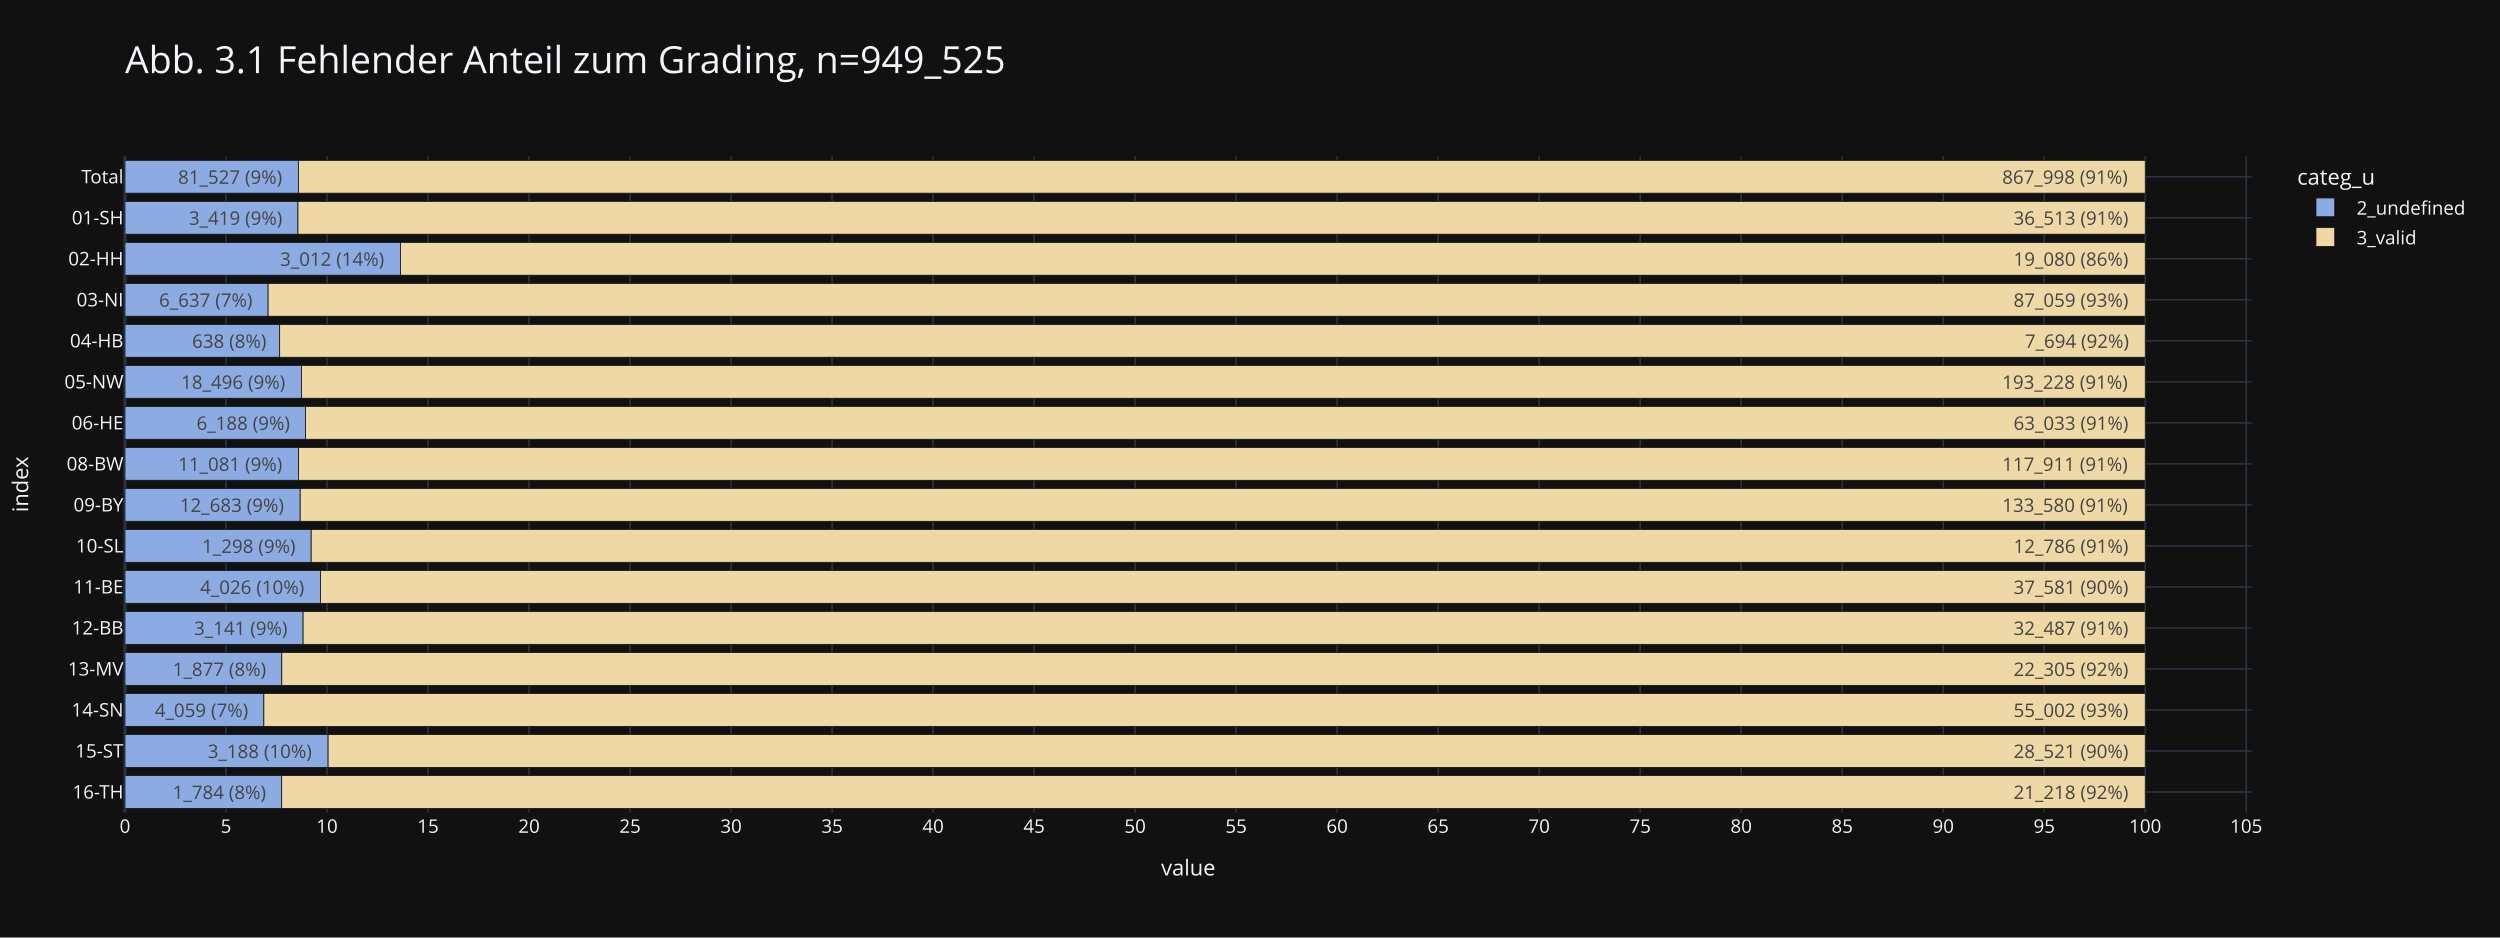
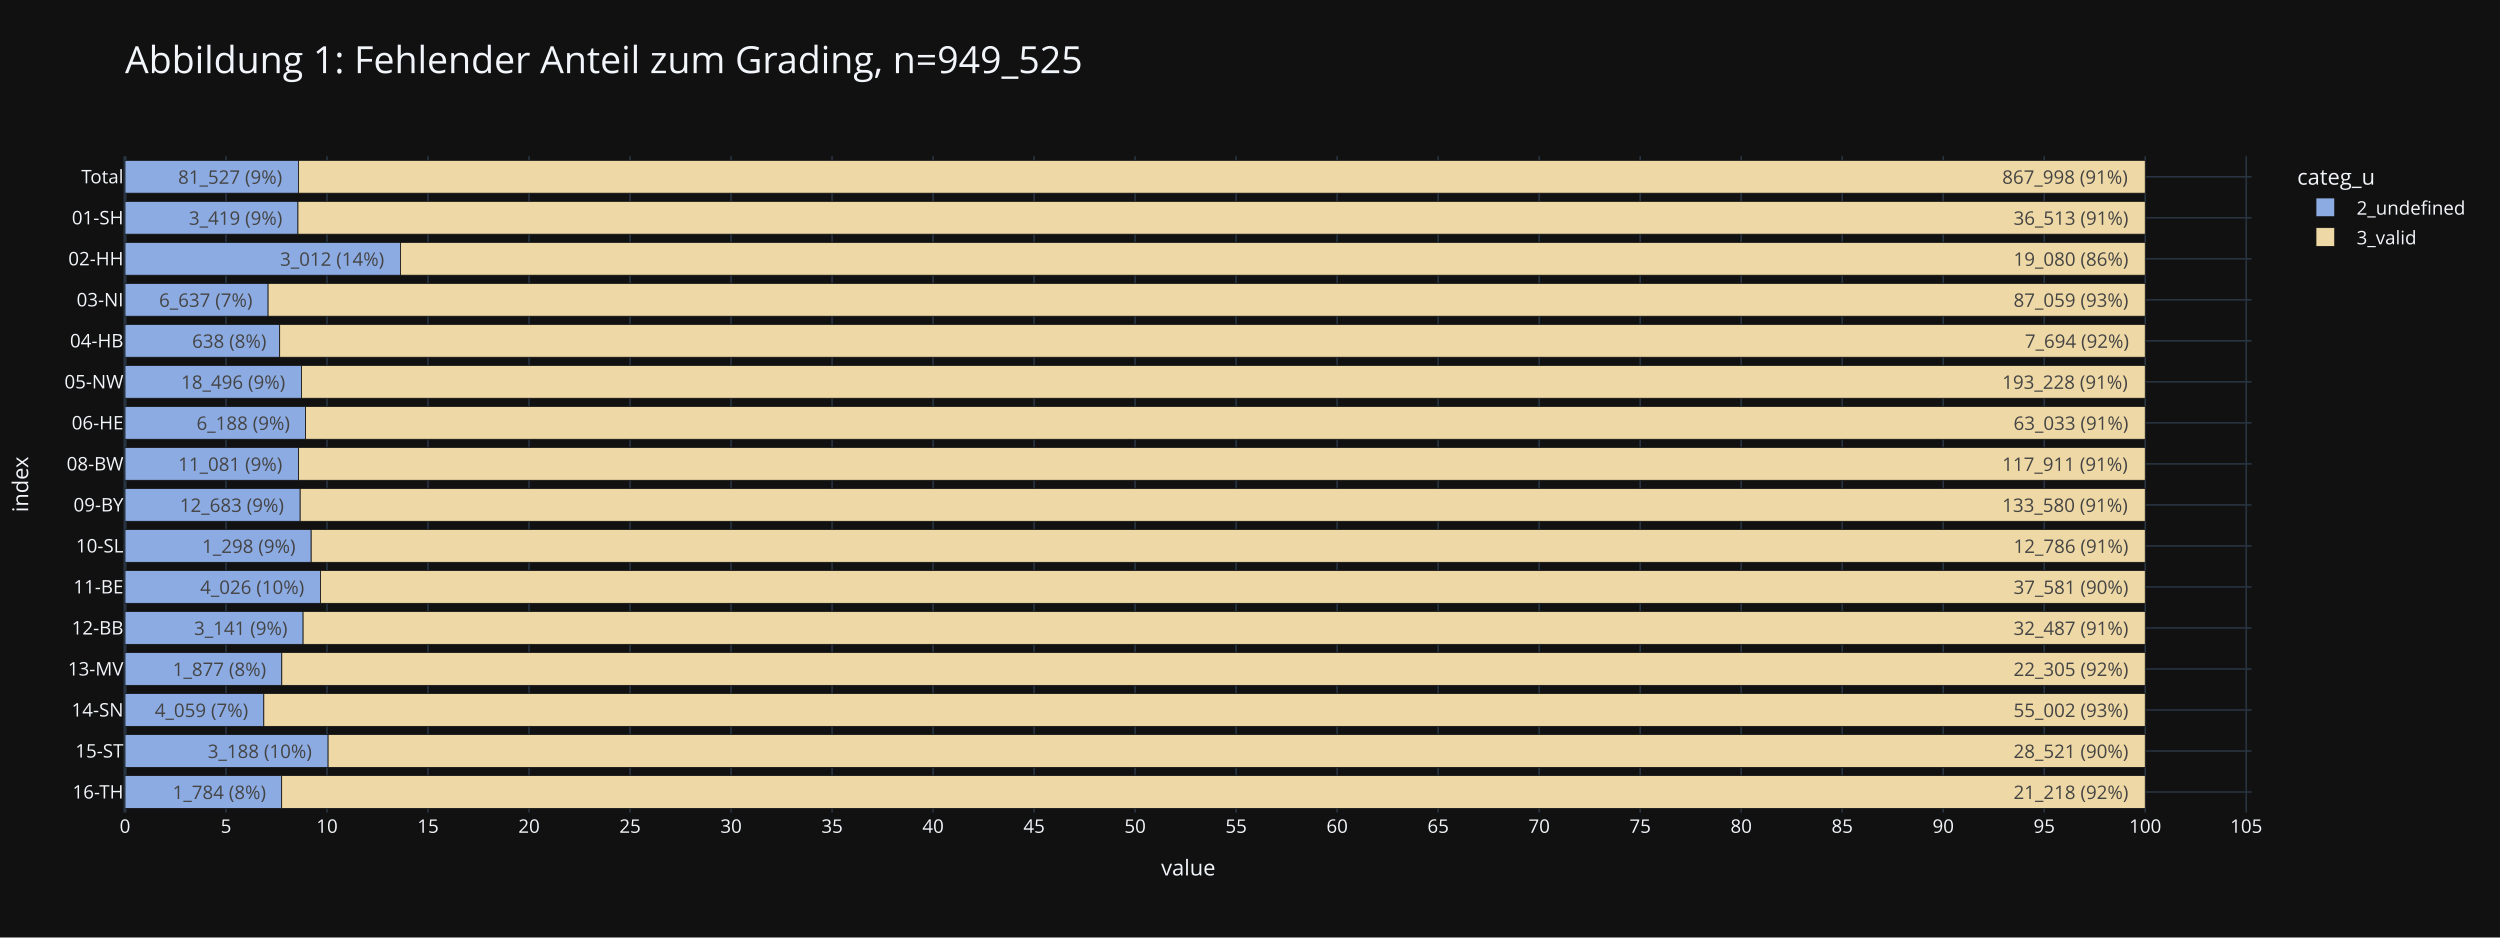
<svg xmlns="http://www.w3.org/2000/svg" class="main-svg" width="1600" height="600" style="" viewBox="0 0 1600 600">
  <rect x="0" y="0" width="1600" height="600" style="fill: rgb(17, 17, 17); fill-opacity: 1;" />
-   <defs id="defs-0a3f9a">
+   <defs id="defs-236861">
    <g class="clips">
-       <clipPath id="clip0a3f9axyplot" class="plotclip">
+       <clipPath id="clip236861xyplot" class="plotclip">
        <rect width="1361" height="420" />
      </clipPath>
-       <clipPath class="axesclip" id="clip0a3f9ax">
+       <clipPath class="axesclip" id="clip236861x">
        <rect x="80" y="0" width="1361" height="600" />
      </clipPath>
-       <clipPath class="axesclip" id="clip0a3f9ay">
+       <clipPath class="axesclip" id="clip236861y">
        <rect x="0" y="100" width="1600" height="420" />
      </clipPath>
-       <clipPath class="axesclip" id="clip0a3f9axy">
+       <clipPath class="axesclip" id="clip236861xy">
        <rect x="80" y="100" width="1361" height="420" />
      </clipPath>
    </g>
    <g class="gradients" />
    <g class="patterns" />
  </defs>
  <g class="bglayer" />
  <g class="layer-below">
    <g class="imagelayer" />
    <g class="shapelayer" />
  </g>
  <g class="cartesianlayer">
    <g class="subplot xy">
      <g class="layer-subplot">
        <g class="shapelayer" />
        <g class="imagelayer" />
      </g>
      <g class="minor-gridlayer">
        <g class="x" />
        <g class="y" />
      </g>
      <g class="gridlayer">
        <g class="x">
          <path class="xgrid crisp" transform="translate(144.65,0)" d="M0,100v420" style="stroke: rgb(40, 52, 66); stroke-opacity: 1; stroke-width: 1px;" />
          <path class="xgrid crisp" transform="translate(209.29,0)" d="M0,100v420" style="stroke: rgb(40, 52, 66); stroke-opacity: 1; stroke-width: 1px;" />
          <path class="xgrid crisp" transform="translate(273.94,0)" d="M0,100v420" style="stroke: rgb(40, 52, 66); stroke-opacity: 1; stroke-width: 1px;" />
          <path class="xgrid crisp" transform="translate(338.59,0)" d="M0,100v420" style="stroke: rgb(40, 52, 66); stroke-opacity: 1; stroke-width: 1px;" />
          <path class="xgrid crisp" transform="translate(403.24,0)" d="M0,100v420" style="stroke: rgb(40, 52, 66); stroke-opacity: 1; stroke-width: 1px;" />
          <path class="xgrid crisp" transform="translate(467.89,0)" d="M0,100v420" style="stroke: rgb(40, 52, 66); stroke-opacity: 1; stroke-width: 1px;" />
          <path class="xgrid crisp" transform="translate(532.53,0)" d="M0,100v420" style="stroke: rgb(40, 52, 66); stroke-opacity: 1; stroke-width: 1px;" />
          <path class="xgrid crisp" transform="translate(597.18,0)" d="M0,100v420" style="stroke: rgb(40, 52, 66); stroke-opacity: 1; stroke-width: 1px;" />
          <path class="xgrid crisp" transform="translate(661.83,0)" d="M0,100v420" style="stroke: rgb(40, 52, 66); stroke-opacity: 1; stroke-width: 1px;" />
          <path class="xgrid crisp" transform="translate(726.47,0)" d="M0,100v420" style="stroke: rgb(40, 52, 66); stroke-opacity: 1; stroke-width: 1px;" />
          <path class="xgrid crisp" transform="translate(791.12,0)" d="M0,100v420" style="stroke: rgb(40, 52, 66); stroke-opacity: 1; stroke-width: 1px;" />
          <path class="xgrid crisp" transform="translate(855.77,0)" d="M0,100v420" style="stroke: rgb(40, 52, 66); stroke-opacity: 1; stroke-width: 1px;" />
          <path class="xgrid crisp" transform="translate(920.42,0)" d="M0,100v420" style="stroke: rgb(40, 52, 66); stroke-opacity: 1; stroke-width: 1px;" />
          <path class="xgrid crisp" transform="translate(985.07,0)" d="M0,100v420" style="stroke: rgb(40, 52, 66); stroke-opacity: 1; stroke-width: 1px;" />
          <path class="xgrid crisp" transform="translate(1049.71,0)" d="M0,100v420" style="stroke: rgb(40, 52, 66); stroke-opacity: 1; stroke-width: 1px;" />
          <path class="xgrid crisp" transform="translate(1114.36,0)" d="M0,100v420" style="stroke: rgb(40, 52, 66); stroke-opacity: 1; stroke-width: 1px;" />
          <path class="xgrid crisp" transform="translate(1179.01,0)" d="M0,100v420" style="stroke: rgb(40, 52, 66); stroke-opacity: 1; stroke-width: 1px;" />
          <path class="xgrid crisp" transform="translate(1243.66,0)" d="M0,100v420" style="stroke: rgb(40, 52, 66); stroke-opacity: 1; stroke-width: 1px;" />
          <path class="xgrid crisp" transform="translate(1308.3,0)" d="M0,100v420" style="stroke: rgb(40, 52, 66); stroke-opacity: 1; stroke-width: 1px;" />
          <path class="xgrid crisp" transform="translate(1372.95,0)" d="M0,100v420" style="stroke: rgb(40, 52, 66); stroke-opacity: 1; stroke-width: 1px;" />
          <path class="xgrid crisp" transform="translate(1437.6,0)" d="M0,100v420" style="stroke: rgb(40, 52, 66); stroke-opacity: 1; stroke-width: 1px;" />
        </g>
        <g class="y">
          <path class="ygrid crisp" transform="translate(0,506.88)" d="M80,0h1361" style="stroke: rgb(40, 52, 66); stroke-opacity: 1; stroke-width: 1px;" />
          <path class="ygrid crisp" transform="translate(0,480.63)" d="M80,0h1361" style="stroke: rgb(40, 52, 66); stroke-opacity: 1; stroke-width: 1px;" />
          <path class="ygrid crisp" transform="translate(0,454.38)" d="M80,0h1361" style="stroke: rgb(40, 52, 66); stroke-opacity: 1; stroke-width: 1px;" />
          <path class="ygrid crisp" transform="translate(0,428.13)" d="M80,0h1361" style="stroke: rgb(40, 52, 66); stroke-opacity: 1; stroke-width: 1px;" />
          <path class="ygrid crisp" transform="translate(0,401.88)" d="M80,0h1361" style="stroke: rgb(40, 52, 66); stroke-opacity: 1; stroke-width: 1px;" />
          <path class="ygrid crisp" transform="translate(0,375.63)" d="M80,0h1361" style="stroke: rgb(40, 52, 66); stroke-opacity: 1; stroke-width: 1px;" />
          <path class="ygrid crisp" transform="translate(0,349.38)" d="M80,0h1361" style="stroke: rgb(40, 52, 66); stroke-opacity: 1; stroke-width: 1px;" />
          <path class="ygrid crisp" transform="translate(0,323.13)" d="M80,0h1361" style="stroke: rgb(40, 52, 66); stroke-opacity: 1; stroke-width: 1px;" />
          <path class="ygrid crisp" transform="translate(0,296.88)" d="M80,0h1361" style="stroke: rgb(40, 52, 66); stroke-opacity: 1; stroke-width: 1px;" />
          <path class="ygrid crisp" transform="translate(0,270.63)" d="M80,0h1361" style="stroke: rgb(40, 52, 66); stroke-opacity: 1; stroke-width: 1px;" />
          <path class="ygrid crisp" transform="translate(0,244.38)" d="M80,0h1361" style="stroke: rgb(40, 52, 66); stroke-opacity: 1; stroke-width: 1px;" />
          <path class="ygrid crisp" transform="translate(0,218.13)" d="M80,0h1361" style="stroke: rgb(40, 52, 66); stroke-opacity: 1; stroke-width: 1px;" />
          <path class="ygrid crisp" transform="translate(0,191.88)" d="M80,0h1361" style="stroke: rgb(40, 52, 66); stroke-opacity: 1; stroke-width: 1px;" />
          <path class="ygrid crisp" transform="translate(0,165.63)" d="M80,0h1361" style="stroke: rgb(40, 52, 66); stroke-opacity: 1; stroke-width: 1px;" />
          <path class="ygrid crisp" transform="translate(0,139.38)" d="M80,0h1361" style="stroke: rgb(40, 52, 66); stroke-opacity: 1; stroke-width: 1px;" />
          <path class="ygrid crisp" transform="translate(0,113.13)" d="M80,0h1361" style="stroke: rgb(40, 52, 66); stroke-opacity: 1; stroke-width: 1px;" />
        </g>
      </g>
      <g class="zerolinelayer">
        <path class="xzl zl crisp" transform="translate(80,0)" d="M0,100v420" style="stroke: rgb(40, 52, 66); stroke-opacity: 1; stroke-width: 2px;" />
      </g>
      <g class="layer-between">
        <g class="shapelayer" />
        <g class="imagelayer" />
      </g>
      <path class="xlines-below" />
      <path class="ylines-below" />
      <g class="overlines-below" />
      <g class="xaxislayer-below" />
      <g class="yaxislayer-below" />
      <g class="overaxes-below" />
      <g class="overplot">
-         <g class="xy" transform="translate(80,100)" clip-path="url(#clip0a3f9axyplot)">
+         <g class="xy" transform="translate(80,100)" clip-path="url(#clip236861xyplot)">
          <g class="barlayer mlayer">
            <g class="trace bars" style="opacity: 1;">
              <g class="points">
                <g class="point">
                  <path d="M0,23.63V2.63H111.01V23.63Z" style="vector-effect: none; opacity: 1; stroke-width: 0.5px; fill: rgb(140, 171, 226); fill-opacity: 1; stroke: rgb(17, 17, 17); stroke-opacity: 1;" />
                  <text class="bartext bartext-inside" text-anchor="middle" data-notex="1" x="0" y="0" style="font-family: 'Open Sans', verdana, arial, sans-serif; font-size: 12px; fill: rgb(68, 68, 68); fill-opacity: 1; white-space: pre;" transform="translate(67.29125,17.63)">81_527 (9%)</text>
                </g>
                <g class="point">
                  <path d="M0,49.88V28.88H110.7V49.88Z" style="vector-effect: none; opacity: 1; stroke-width: 0.5px; fill: rgb(140, 171, 226); fill-opacity: 1; stroke: rgb(17, 17, 17); stroke-opacity: 1;" />
                  <text class="bartext bartext-inside" text-anchor="middle" data-notex="1" x="0" y="0" style="font-family: 'Open Sans', verdana, arial, sans-serif; font-size: 12px; fill: rgb(68, 68, 68); fill-opacity: 1; white-space: pre;" transform="translate(70.79375,43.88)">3_419 (9%)</text>
                </g>
                <g class="point">
                  <path d="M0,76.13V55.13H176.28V76.13Z" style="vector-effect: none; opacity: 1; stroke-width: 0.5px; fill: rgb(140, 171, 226); fill-opacity: 1; stroke: rgb(17, 17, 17); stroke-opacity: 1;" />
                  <text class="bartext bartext-inside" text-anchor="middle" data-notex="1" x="0" y="0" style="font-family: 'Open Sans', verdana, arial, sans-serif; font-size: 12px; fill: rgb(68, 68, 68); fill-opacity: 1; white-space: pre;" transform="translate(132.5613,70.13)scale(1)">3_012 (14%)</text>
                </g>
                <g class="point">
                  <path d="M0,102.38V81.38H91.59V102.38Z" style="vector-effect: none; opacity: 1; stroke-width: 0.5px; fill: rgb(140, 171, 226); fill-opacity: 1; stroke: rgb(17, 17, 17); stroke-opacity: 1;" />
                  <text class="bartext bartext-inside" text-anchor="middle" data-notex="1" x="0" y="0" style="font-family: 'Open Sans', verdana, arial, sans-serif; font-size: 12px; fill: rgb(68, 68, 68); fill-opacity: 1; white-space: pre;" transform="translate(51.68375,96.38)">6_637 (7%)</text>
                </g>
                <g class="point">
                  <path d="M0,128.63V107.63H99V128.63Z" style="vector-effect: none; opacity: 1; stroke-width: 0.5px; fill: rgb(140, 171, 226); fill-opacity: 1; stroke: rgb(17, 17, 17); stroke-opacity: 1;" />
                  <text class="bartext bartext-inside" text-anchor="middle" data-notex="1" x="0" y="0" style="font-family: 'Open Sans', verdana, arial, sans-serif; font-size: 12px; fill: rgb(68, 68, 68); fill-opacity: 1; white-space: pre;" transform="translate(66.72656,122.63)">638 (8%)</text>
                </g>
                <g class="point">
                  <path d="M0,154.88V133.88H112.95V154.88Z" style="vector-effect: none; opacity: 1; stroke-width: 0.5px; fill: rgb(140, 171, 226); fill-opacity: 1; stroke: rgb(17, 17, 17); stroke-opacity: 1;" />
                  <text class="bartext bartext-inside" text-anchor="middle" data-notex="1" x="0" y="0" style="font-family: 'Open Sans', verdana, arial, sans-serif; font-size: 12px; fill: rgb(68, 68, 68); fill-opacity: 1; white-space: pre;" transform="translate(69.23125,148.88)">18_496 (9%)</text>
                </g>
                <g class="point">
                  <path d="M0,181.13V160.13H115.58V181.13Z" style="vector-effect: none; opacity: 1; stroke-width: 0.5px; fill: rgb(140, 171, 226); fill-opacity: 1; stroke: rgb(17, 17, 17); stroke-opacity: 1;" />
                  <text class="bartext bartext-inside" text-anchor="middle" data-notex="1" x="0" y="0" style="font-family: 'Open Sans', verdana, arial, sans-serif; font-size: 12px; fill: rgb(68, 68, 68); fill-opacity: 1; white-space: pre;" transform="translate(75.67375,175.13)">6_188 (9%)</text>
                </g>
                <g class="point">
                  <path d="M0,207.38V186.38H111.07V207.38Z" style="vector-effect: none; opacity: 1; stroke-width: 0.5px; fill: rgb(140, 171, 226); fill-opacity: 1; stroke: rgb(17, 17, 17); stroke-opacity: 1;" />
                  <text class="bartext bartext-inside" text-anchor="middle" data-notex="1" x="0" y="0" style="font-family: 'Open Sans', verdana, arial, sans-serif; font-size: 12px; fill: rgb(68, 68, 68); fill-opacity: 1; white-space: pre;" transform="translate(67.35125,201.38)">11_081 (9%)</text>
                </g>
                <g class="point">
                  <path d="M0,233.63V212.63H112.12V233.63Z" style="vector-effect: none; opacity: 1; stroke-width: 0.5px; fill: rgb(140, 171, 226); fill-opacity: 1; stroke: rgb(17, 17, 17); stroke-opacity: 1;" />
                  <text class="bartext bartext-inside" text-anchor="middle" data-notex="1" x="0" y="0" style="font-family: 'Open Sans', verdana, arial, sans-serif; font-size: 12px; fill: rgb(68, 68, 68); fill-opacity: 1; white-space: pre;" transform="translate(68.40125,227.63)">12_683 (9%)</text>
                </g>
                <g class="point">
                  <path d="M0,259.88V238.88H119.16V259.88Z" style="vector-effect: none; opacity: 1; stroke-width: 0.5px; fill: rgb(140, 171, 226); fill-opacity: 1; stroke: rgb(17, 17, 17); stroke-opacity: 1;" />
                  <text class="bartext bartext-inside" text-anchor="middle" data-notex="1" x="0" y="0" style="font-family: 'Open Sans', verdana, arial, sans-serif; font-size: 12px; fill: rgb(68, 68, 68); fill-opacity: 1; white-space: pre;" transform="translate(79.25375,253.88)">1_298 (9%)</text>
                </g>
                <g class="point">
                  <path d="M0,286.13V265.13H125.11V286.13Z" style="vector-effect: none; opacity: 1; stroke-width: 0.5px; fill: rgb(140, 171, 226); fill-opacity: 1; stroke: rgb(17, 17, 17); stroke-opacity: 1;" />
                  <text class="bartext bartext-inside" text-anchor="middle" data-notex="1" x="0" y="0" style="font-family: 'Open Sans', verdana, arial, sans-serif; font-size: 12px; fill: rgb(68, 68, 68); fill-opacity: 1; white-space: pre;" transform="translate(81.39125,280.13)">4_026 (10%)</text>
                </g>
                <g class="point">
                  <path d="M0,312.38V291.38H113.99V312.38Z" style="vector-effect: none; opacity: 1; stroke-width: 0.5px; fill: rgb(140, 171, 226); fill-opacity: 1; stroke: rgb(17, 17, 17); stroke-opacity: 1;" />
                  <text class="bartext bartext-inside" text-anchor="middle" data-notex="1" x="0" y="0" style="font-family: 'Open Sans', verdana, arial, sans-serif; font-size: 12px; fill: rgb(68, 68, 68); fill-opacity: 1; white-space: pre;" transform="translate(74.08375,306.38)">3_141 (9%)</text>
                </g>
                <g class="point">
                  <path d="M0,338.63V317.63H100.36V338.63Z" style="vector-effect: none; opacity: 1; stroke-width: 0.5px; fill: rgb(140, 171, 226); fill-opacity: 1; stroke: rgb(17, 17, 17); stroke-opacity: 1;" />
                  <text class="bartext bartext-inside" text-anchor="middle" data-notex="1" x="0" y="0" style="font-family: 'Open Sans', verdana, arial, sans-serif; font-size: 12px; fill: rgb(68, 68, 68); fill-opacity: 1; white-space: pre;" transform="translate(60.45375,332.63)">1_877 (8%)</text>
                </g>
                <g class="point">
                  <path d="M0,364.88V343.88H88.86V364.88Z" style="vector-effect: none; opacity: 1; stroke-width: 0.5px; fill: rgb(140, 171, 226); fill-opacity: 1; stroke: rgb(17, 17, 17); stroke-opacity: 1;" />
                  <text class="bartext bartext-inside" text-anchor="middle" data-notex="1" x="0" y="0" style="font-family: 'Open Sans', verdana, arial, sans-serif; font-size: 12px; fill: rgb(68, 68, 68); fill-opacity: 1; white-space: pre;" transform="translate(48.95375,358.88)">4_059 (7%)</text>
                </g>
                <g class="point">
                  <path d="M0,391.13V370.13H129.99V391.13Z" style="vector-effect: none; opacity: 1; stroke-width: 0.5px; fill: rgb(140, 171, 226); fill-opacity: 1; stroke: rgb(17, 17, 17); stroke-opacity: 1;" />
                  <text class="bartext bartext-inside" text-anchor="middle" data-notex="1" x="0" y="0" style="font-family: 'Open Sans', verdana, arial, sans-serif; font-size: 12px; fill: rgb(68, 68, 68); fill-opacity: 1; white-space: pre;" transform="translate(86.27125,385.13)">3_188 (10%)</text>
                </g>
                <g class="point">
                  <path d="M0,417.38V396.38H100.28V417.38Z" style="vector-effect: none; opacity: 1; stroke-width: 0.5px; fill: rgb(140, 171, 226); fill-opacity: 1; stroke: rgb(17, 17, 17); stroke-opacity: 1;" />
                  <text class="bartext bartext-inside" text-anchor="middle" data-notex="1" x="0" y="0" style="font-family: 'Open Sans', verdana, arial, sans-serif; font-size: 12px; fill: rgb(68, 68, 68); fill-opacity: 1; white-space: pre;" transform="translate(60.37375,411.38)">1_784 (8%)</text>
                </g>
              </g>
            </g>
            <g class="trace bars" style="opacity: 1;">
              <g class="points">
                <g class="point">
                  <path d="M111.01,23.63V2.63H1292.95V23.63Z" style="vector-effect: none; opacity: 1; stroke-width: 0.5px; fill: rgb(238, 216, 165); fill-opacity: 1; stroke: rgb(17, 17, 17); stroke-opacity: 1;" />
                  <text class="bartext bartext-inside" text-anchor="middle" data-notex="1" x="0" y="0" style="font-family: 'Open Sans', verdana, arial, sans-serif; font-size: 12px; fill: rgb(68, 68, 68); fill-opacity: 1; white-space: pre;" transform="translate(1241.598,17.63)">867_998 (91%)</text>
                </g>
                <g class="point">
                  <path d="M110.7,49.88V28.88H1292.95V49.88Z" style="vector-effect: none; opacity: 1; stroke-width: 0.5px; fill: rgb(238, 216, 165); fill-opacity: 1; stroke: rgb(17, 17, 17); stroke-opacity: 1;" />
                  <text class="bartext bartext-inside" text-anchor="middle" data-notex="1" x="0" y="0" style="font-family: 'Open Sans', verdana, arial, sans-serif; font-size: 12px; fill: rgb(68, 68, 68); fill-opacity: 1; white-space: pre;" transform="translate(1245.419,43.88)">36_513 (91%)</text>
                </g>
                <g class="point">
                  <path d="M176.28,76.13V55.13H1292.95V76.13Z" style="vector-effect: none; opacity: 1; stroke-width: 0.5px; fill: rgb(238, 216, 165); fill-opacity: 1; stroke: rgb(17, 17, 17); stroke-opacity: 1;" />
                  <text class="bartext bartext-inside" text-anchor="middle" data-notex="1" x="0" y="0" style="font-family: 'Open Sans', verdana, arial, sans-serif; font-size: 12px; fill: rgb(68, 68, 68); fill-opacity: 1; white-space: pre;" transform="translate(1245.419,70.13)scale(1)">19_080 (86%)</text>
                </g>
                <g class="point">
                  <path d="M91.59,102.38V81.38H1292.95V102.38Z" style="vector-effect: none; opacity: 1; stroke-width: 0.5px; fill: rgb(238, 216, 165); fill-opacity: 1; stroke: rgb(17, 17, 17); stroke-opacity: 1;" />
                  <text class="bartext bartext-inside" text-anchor="middle" data-notex="1" x="0" y="0" style="font-family: 'Open Sans', verdana, arial, sans-serif; font-size: 12px; fill: rgb(68, 68, 68); fill-opacity: 1; white-space: pre;" transform="translate(1245.419,96.38)">87_059 (93%)</text>
                </g>
                <g class="point">
                  <path d="M99,128.63V107.63H1292.95V128.63Z" style="vector-effect: none; opacity: 1; stroke-width: 0.5px; fill: rgb(238, 216, 165); fill-opacity: 1; stroke: rgb(17, 17, 17); stroke-opacity: 1;" />
                  <text class="bartext bartext-inside" text-anchor="middle" data-notex="1" x="0" y="0" style="font-family: 'Open Sans', verdana, arial, sans-serif; font-size: 12px; fill: rgb(68, 68, 68); fill-opacity: 1; white-space: pre;" transform="translate(1249.231,122.63)">7_694 (92%)</text>
                </g>
                <g class="point">
                  <path d="M112.95,154.88V133.88H1292.95V154.88Z" style="vector-effect: none; opacity: 1; stroke-width: 0.5px; fill: rgb(238, 216, 165); fill-opacity: 1; stroke: rgb(17, 17, 17); stroke-opacity: 1;" />
                  <text class="bartext bartext-inside" text-anchor="middle" data-notex="1" x="0" y="0" style="font-family: 'Open Sans', verdana, arial, sans-serif; font-size: 12px; fill: rgb(68, 68, 68); fill-opacity: 1; white-space: pre;" transform="translate(1241.598,148.88)">193_228 (91%)</text>
                </g>
                <g class="point">
                  <path d="M115.58,181.13V160.13H1292.95V181.13Z" style="vector-effect: none; opacity: 1; stroke-width: 0.5px; fill: rgb(238, 216, 165); fill-opacity: 1; stroke: rgb(17, 17, 17); stroke-opacity: 1;" />
                  <text class="bartext bartext-inside" text-anchor="middle" data-notex="1" x="0" y="0" style="font-family: 'Open Sans', verdana, arial, sans-serif; font-size: 12px; fill: rgb(68, 68, 68); fill-opacity: 1; white-space: pre;" transform="translate(1245.419,175.13)">63_033 (91%)</text>
                </g>
                <g class="point">
                  <path d="M111.07,207.38V186.38H1292.95V207.38Z" style="vector-effect: none; opacity: 1; stroke-width: 0.5px; fill: rgb(238, 216, 165); fill-opacity: 1; stroke: rgb(17, 17, 17); stroke-opacity: 1;" />
                  <text class="bartext bartext-inside" text-anchor="middle" data-notex="1" x="0" y="0" style="font-family: 'Open Sans', verdana, arial, sans-serif; font-size: 12px; fill: rgb(68, 68, 68); fill-opacity: 1; white-space: pre;" transform="translate(1241.598,201.38)">117_911 (91%)</text>
                </g>
                <g class="point">
                  <path d="M112.12,233.63V212.63H1292.95V233.63Z" style="vector-effect: none; opacity: 1; stroke-width: 0.5px; fill: rgb(238, 216, 165); fill-opacity: 1; stroke: rgb(17, 17, 17); stroke-opacity: 1;" />
                  <text class="bartext bartext-inside" text-anchor="middle" data-notex="1" x="0" y="0" style="font-family: 'Open Sans', verdana, arial, sans-serif; font-size: 12px; fill: rgb(68, 68, 68); fill-opacity: 1; white-space: pre;" transform="translate(1241.598,227.63)">133_580 (91%)</text>
                </g>
                <g class="point">
                  <path d="M119.16,259.88V238.88H1292.95V259.88Z" style="vector-effect: none; opacity: 1; stroke-width: 0.5px; fill: rgb(238, 216, 165); fill-opacity: 1; stroke: rgb(17, 17, 17); stroke-opacity: 1;" />
                  <text class="bartext bartext-inside" text-anchor="middle" data-notex="1" x="0" y="0" style="font-family: 'Open Sans', verdana, arial, sans-serif; font-size: 12px; fill: rgb(68, 68, 68); fill-opacity: 1; white-space: pre;" transform="translate(1245.419,253.88)">12_786 (91%)</text>
                </g>
                <g class="point">
                  <path d="M125.11,286.13V265.13H1292.95V286.13Z" style="vector-effect: none; opacity: 1; stroke-width: 0.5px; fill: rgb(238, 216, 165); fill-opacity: 1; stroke: rgb(17, 17, 17); stroke-opacity: 1;" />
                  <text class="bartext bartext-inside" text-anchor="middle" data-notex="1" x="0" y="0" style="font-family: 'Open Sans', verdana, arial, sans-serif; font-size: 12px; fill: rgb(68, 68, 68); fill-opacity: 1; white-space: pre;" transform="translate(1245.419,280.13)">37_581 (90%)</text>
                </g>
                <g class="point">
                  <path d="M113.99,312.38V291.38H1292.95V312.38Z" style="vector-effect: none; opacity: 1; stroke-width: 0.5px; fill: rgb(238, 216, 165); fill-opacity: 1; stroke: rgb(17, 17, 17); stroke-opacity: 1;" />
                  <text class="bartext bartext-inside" text-anchor="middle" data-notex="1" x="0" y="0" style="font-family: 'Open Sans', verdana, arial, sans-serif; font-size: 12px; fill: rgb(68, 68, 68); fill-opacity: 1; white-space: pre;" transform="translate(1245.419,306.38)">32_487 (91%)</text>
                </g>
                <g class="point">
                  <path d="M100.36,338.63V317.63H1292.95V338.63Z" style="vector-effect: none; opacity: 1; stroke-width: 0.5px; fill: rgb(238, 216, 165); fill-opacity: 1; stroke: rgb(17, 17, 17); stroke-opacity: 1;" />
                  <text class="bartext bartext-inside" text-anchor="middle" data-notex="1" x="0" y="0" style="font-family: 'Open Sans', verdana, arial, sans-serif; font-size: 12px; fill: rgb(68, 68, 68); fill-opacity: 1; white-space: pre;" transform="translate(1245.419,332.63)">22_305 (92%)</text>
                </g>
                <g class="point">
                  <path d="M88.86,364.88V343.88H1292.95V364.88Z" style="vector-effect: none; opacity: 1; stroke-width: 0.5px; fill: rgb(238, 216, 165); fill-opacity: 1; stroke: rgb(17, 17, 17); stroke-opacity: 1;" />
                  <text class="bartext bartext-inside" text-anchor="middle" data-notex="1" x="0" y="0" style="font-family: 'Open Sans', verdana, arial, sans-serif; font-size: 12px; fill: rgb(68, 68, 68); fill-opacity: 1; white-space: pre;" transform="translate(1245.419,358.88)">55_002 (93%)</text>
                </g>
                <g class="point">
                  <path d="M129.99,391.13V370.13H1292.95V391.13Z" style="vector-effect: none; opacity: 1; stroke-width: 0.5px; fill: rgb(238, 216, 165); fill-opacity: 1; stroke: rgb(17, 17, 17); stroke-opacity: 1;" />
                  <text class="bartext bartext-inside" text-anchor="middle" data-notex="1" x="0" y="0" style="font-family: 'Open Sans', verdana, arial, sans-serif; font-size: 12px; fill: rgb(68, 68, 68); fill-opacity: 1; white-space: pre;" transform="translate(1245.419,385.13)">28_521 (90%)</text>
                </g>
                <g class="point">
                  <path d="M100.28,417.38V396.38H1292.95V417.38Z" style="vector-effect: none; opacity: 1; stroke-width: 0.5px; fill: rgb(238, 216, 165); fill-opacity: 1; stroke: rgb(17, 17, 17); stroke-opacity: 1;" />
                  <text class="bartext bartext-inside" text-anchor="middle" data-notex="1" x="0" y="0" style="font-family: 'Open Sans', verdana, arial, sans-serif; font-size: 12px; fill: rgb(68, 68, 68); fill-opacity: 1; white-space: pre;" transform="translate(1245.419,411.38)">21_218 (92%)</text>
                </g>
              </g>
            </g>
          </g>
        </g>
      </g>
      <g class="zerolinelayer-above" />
      <path class="xlines-above crisp" d="M0,0" style="fill: none;" />
      <path class="ylines-above crisp" d="M0,0" style="fill: none;" />
      <g class="overlines-above" />
      <g class="xaxislayer-above">
        <g class="xtick">
          <text text-anchor="middle" x="0" y="533" transform="translate(80,0)" style="font-family: 'Open Sans', verdana, arial, sans-serif; font-size: 12px; fill: rgb(242, 245, 250); fill-opacity: 1; white-space: pre;">0</text>
        </g>
        <g class="xtick">
          <text text-anchor="middle" x="0" y="533" style="font-family: 'Open Sans', verdana, arial, sans-serif; font-size: 12px; fill: rgb(242, 245, 250); fill-opacity: 1; white-space: pre;" transform="translate(144.65,0)">5</text>
        </g>
        <g class="xtick">
          <text text-anchor="middle" x="0" y="533" style="font-family: 'Open Sans', verdana, arial, sans-serif; font-size: 12px; fill: rgb(242, 245, 250); fill-opacity: 1; white-space: pre;" transform="translate(209.29,0)">10</text>
        </g>
        <g class="xtick">
          <text text-anchor="middle" x="0" y="533" style="font-family: 'Open Sans', verdana, arial, sans-serif; font-size: 12px; fill: rgb(242, 245, 250); fill-opacity: 1; white-space: pre;" transform="translate(273.94,0)">15</text>
        </g>
        <g class="xtick">
          <text text-anchor="middle" x="0" y="533" style="font-family: 'Open Sans', verdana, arial, sans-serif; font-size: 12px; fill: rgb(242, 245, 250); fill-opacity: 1; white-space: pre;" transform="translate(338.59,0)">20</text>
        </g>
        <g class="xtick">
          <text text-anchor="middle" x="0" y="533" style="font-family: 'Open Sans', verdana, arial, sans-serif; font-size: 12px; fill: rgb(242, 245, 250); fill-opacity: 1; white-space: pre;" transform="translate(403.24,0)">25</text>
        </g>
        <g class="xtick">
          <text text-anchor="middle" x="0" y="533" style="font-family: 'Open Sans', verdana, arial, sans-serif; font-size: 12px; fill: rgb(242, 245, 250); fill-opacity: 1; white-space: pre;" transform="translate(467.89,0)">30</text>
        </g>
        <g class="xtick">
          <text text-anchor="middle" x="0" y="533" style="font-family: 'Open Sans', verdana, arial, sans-serif; font-size: 12px; fill: rgb(242, 245, 250); fill-opacity: 1; white-space: pre;" transform="translate(532.53,0)">35</text>
        </g>
        <g class="xtick">
          <text text-anchor="middle" x="0" y="533" style="font-family: 'Open Sans', verdana, arial, sans-serif; font-size: 12px; fill: rgb(242, 245, 250); fill-opacity: 1; white-space: pre;" transform="translate(597.18,0)">40</text>
        </g>
        <g class="xtick">
          <text text-anchor="middle" x="0" y="533" style="font-family: 'Open Sans', verdana, arial, sans-serif; font-size: 12px; fill: rgb(242, 245, 250); fill-opacity: 1; white-space: pre;" transform="translate(661.83,0)">45</text>
        </g>
        <g class="xtick">
          <text text-anchor="middle" x="0" y="533" style="font-family: 'Open Sans', verdana, arial, sans-serif; font-size: 12px; fill: rgb(242, 245, 250); fill-opacity: 1; white-space: pre;" transform="translate(726.47,0)">50</text>
        </g>
        <g class="xtick">
          <text text-anchor="middle" x="0" y="533" style="font-family: 'Open Sans', verdana, arial, sans-serif; font-size: 12px; fill: rgb(242, 245, 250); fill-opacity: 1; white-space: pre;" transform="translate(791.12,0)">55</text>
        </g>
        <g class="xtick">
          <text text-anchor="middle" x="0" y="533" style="font-family: 'Open Sans', verdana, arial, sans-serif; font-size: 12px; fill: rgb(242, 245, 250); fill-opacity: 1; white-space: pre;" transform="translate(855.77,0)">60</text>
        </g>
        <g class="xtick">
          <text text-anchor="middle" x="0" y="533" style="font-family: 'Open Sans', verdana, arial, sans-serif; font-size: 12px; fill: rgb(242, 245, 250); fill-opacity: 1; white-space: pre;" transform="translate(920.42,0)">65</text>
        </g>
        <g class="xtick">
          <text text-anchor="middle" x="0" y="533" style="font-family: 'Open Sans', verdana, arial, sans-serif; font-size: 12px; fill: rgb(242, 245, 250); fill-opacity: 1; white-space: pre;" transform="translate(985.07,0)">70</text>
        </g>
        <g class="xtick">
          <text text-anchor="middle" x="0" y="533" style="font-family: 'Open Sans', verdana, arial, sans-serif; font-size: 12px; fill: rgb(242, 245, 250); fill-opacity: 1; white-space: pre;" transform="translate(1049.71,0)">75</text>
        </g>
        <g class="xtick">
          <text text-anchor="middle" x="0" y="533" style="font-family: 'Open Sans', verdana, arial, sans-serif; font-size: 12px; fill: rgb(242, 245, 250); fill-opacity: 1; white-space: pre;" transform="translate(1114.36,0)">80</text>
        </g>
        <g class="xtick">
          <text text-anchor="middle" x="0" y="533" style="font-family: 'Open Sans', verdana, arial, sans-serif; font-size: 12px; fill: rgb(242, 245, 250); fill-opacity: 1; white-space: pre;" transform="translate(1179.01,0)">85</text>
        </g>
        <g class="xtick">
          <text text-anchor="middle" x="0" y="533" style="font-family: 'Open Sans', verdana, arial, sans-serif; font-size: 12px; fill: rgb(242, 245, 250); fill-opacity: 1; white-space: pre;" transform="translate(1243.66,0)">90</text>
        </g>
        <g class="xtick">
          <text text-anchor="middle" x="0" y="533" style="font-family: 'Open Sans', verdana, arial, sans-serif; font-size: 12px; fill: rgb(242, 245, 250); fill-opacity: 1; white-space: pre;" transform="translate(1308.3,0)">95</text>
        </g>
        <g class="xtick">
          <text text-anchor="middle" x="0" y="533" style="font-family: 'Open Sans', verdana, arial, sans-serif; font-size: 12px; fill: rgb(242, 245, 250); fill-opacity: 1; white-space: pre;" transform="translate(1372.95,0)">100</text>
        </g>
        <g class="xtick">
          <text text-anchor="middle" x="0" y="533" style="font-family: 'Open Sans', verdana, arial, sans-serif; font-size: 12px; fill: rgb(242, 245, 250); fill-opacity: 1; white-space: pre;" transform="translate(1437.6,0)">105</text>
        </g>
      </g>
      <g class="yaxislayer-above">
        <g class="ytick">
          <text text-anchor="end" x="79" y="4.2" transform="translate(0,506.88)" style="font-family: 'Open Sans', verdana, arial, sans-serif; font-size: 12px; fill: rgb(242, 245, 250); fill-opacity: 1; white-space: pre;">16-TH</text>
        </g>
        <g class="ytick">
          <text text-anchor="end" x="79" y="4.2" transform="translate(0,480.63)" style="font-family: 'Open Sans', verdana, arial, sans-serif; font-size: 12px; fill: rgb(242, 245, 250); fill-opacity: 1; white-space: pre;">15-ST</text>
        </g>
        <g class="ytick">
          <text text-anchor="end" x="79" y="4.2" transform="translate(0,454.38)" style="font-family: 'Open Sans', verdana, arial, sans-serif; font-size: 12px; fill: rgb(242, 245, 250); fill-opacity: 1; white-space: pre;">14-SN</text>
        </g>
        <g class="ytick">
          <text text-anchor="end" x="79" y="4.2" transform="translate(0,428.13)" style="font-family: 'Open Sans', verdana, arial, sans-serif; font-size: 12px; fill: rgb(242, 245, 250); fill-opacity: 1; white-space: pre;">13-MV</text>
        </g>
        <g class="ytick">
          <text text-anchor="end" x="79" y="4.2" transform="translate(0,401.88)" style="font-family: 'Open Sans', verdana, arial, sans-serif; font-size: 12px; fill: rgb(242, 245, 250); fill-opacity: 1; white-space: pre;">12-BB</text>
        </g>
        <g class="ytick">
          <text text-anchor="end" x="79" y="4.2" transform="translate(0,375.63)" style="font-family: 'Open Sans', verdana, arial, sans-serif; font-size: 12px; fill: rgb(242, 245, 250); fill-opacity: 1; white-space: pre;">11-BE</text>
        </g>
        <g class="ytick">
          <text text-anchor="end" x="79" y="4.2" transform="translate(0,349.38)" style="font-family: 'Open Sans', verdana, arial, sans-serif; font-size: 12px; fill: rgb(242, 245, 250); fill-opacity: 1; white-space: pre;">10-SL</text>
        </g>
        <g class="ytick">
          <text text-anchor="end" x="79" y="4.2" transform="translate(0,323.13)" style="font-family: 'Open Sans', verdana, arial, sans-serif; font-size: 12px; fill: rgb(242, 245, 250); fill-opacity: 1; white-space: pre;">09-BY</text>
        </g>
        <g class="ytick">
          <text text-anchor="end" x="79" y="4.2" transform="translate(0,296.88)" style="font-family: 'Open Sans', verdana, arial, sans-serif; font-size: 12px; fill: rgb(242, 245, 250); fill-opacity: 1; white-space: pre;">08-BW</text>
        </g>
        <g class="ytick">
          <text text-anchor="end" x="79" y="4.2" transform="translate(0,270.63)" style="font-family: 'Open Sans', verdana, arial, sans-serif; font-size: 12px; fill: rgb(242, 245, 250); fill-opacity: 1; white-space: pre;">06-HE</text>
        </g>
        <g class="ytick">
          <text text-anchor="end" x="79" y="4.2" transform="translate(0,244.38)" style="font-family: 'Open Sans', verdana, arial, sans-serif; font-size: 12px; fill: rgb(242, 245, 250); fill-opacity: 1; white-space: pre;">05-NW</text>
        </g>
        <g class="ytick">
          <text text-anchor="end" x="79" y="4.2" transform="translate(0,218.13)" style="font-family: 'Open Sans', verdana, arial, sans-serif; font-size: 12px; fill: rgb(242, 245, 250); fill-opacity: 1; white-space: pre;">04-HB</text>
        </g>
        <g class="ytick">
          <text text-anchor="end" x="79" y="4.2" transform="translate(0,191.88)" style="font-family: 'Open Sans', verdana, arial, sans-serif; font-size: 12px; fill: rgb(242, 245, 250); fill-opacity: 1; white-space: pre;">03-NI</text>
        </g>
        <g class="ytick">
          <text text-anchor="end" x="79" y="4.2" transform="translate(0,165.63)" style="font-family: 'Open Sans', verdana, arial, sans-serif; font-size: 12px; fill: rgb(242, 245, 250); fill-opacity: 1; white-space: pre;">02-HH</text>
        </g>
        <g class="ytick">
          <text text-anchor="end" x="79" y="4.2" transform="translate(0,139.38)" style="font-family: 'Open Sans', verdana, arial, sans-serif; font-size: 12px; fill: rgb(242, 245, 250); fill-opacity: 1; white-space: pre;">01-SH</text>
        </g>
        <g class="ytick">
          <text text-anchor="end" x="79" y="4.2" transform="translate(0,113.13)" style="font-family: 'Open Sans', verdana, arial, sans-serif; font-size: 12px; fill: rgb(242, 245, 250); fill-opacity: 1; white-space: pre;"> Total</text>
        </g>
      </g>
      <g class="overaxes-above" />
    </g>
  </g>
  <g class="polarlayer" />
  <g class="smithlayer" />
  <g class="ternarylayer" />
  <g class="geolayer" />
  <g class="funnelarealayer" />
  <g class="pielayer" />
  <g class="iciclelayer" />
  <g class="treemaplayer" />
  <g class="sunburstlayer" />
  <g class="glimages" />
-   <defs id="topdefs-0a3f9a">
+   <defs id="topdefs-236861">
    <g class="clips" />
-     <clipPath id="legend0a3f9a">
+     <clipPath id="legend236861">
      <rect width="120" height="67" x="0" y="0" />
    </clipPath>
  </defs>
  <g class="layer-above">
    <g class="imagelayer" />
    <g class="shapelayer" />
  </g>
  <g class="infolayer">
    <g class="legend" pointer-events="all" transform="translate(1468.22,100)">
      <rect class="bg" shape-rendering="crispEdges" style="stroke: rgb(68, 68, 68); stroke-opacity: 1; fill: rgb(17, 17, 17); fill-opacity: 1; stroke-width: 0px;" width="120" height="67" x="0" y="0" />
-       <g class="scrollbox" transform="" clip-path="url(#legend0a3f9a)">
+       <g class="scrollbox" transform="" clip-path="url(#legend236861)">
        <text class="legendtitletext" text-anchor="start" x="2" y="18.2" style="font-family: 'Open Sans', verdana, arial, sans-serif; font-size: 14px; fill: rgb(242, 245, 250); fill-opacity: 1; white-space: pre; opacity: 1;">categ_u</text>
        <g class="groups">
          <g class="traces" transform="translate(0,32.7)" style="opacity: 1;">
            <text class="legendtext" text-anchor="start" x="40" y="4.68" style="font-family: 'Open Sans', verdana, arial, sans-serif; font-size: 12px; fill: rgb(242, 245, 250); fill-opacity: 1; white-space: pre;">2_undefined</text>
            <g class="layers" style="opacity: 1;">
              <g class="legendfill" />
              <g class="legendlines" />
              <g class="legendsymbols">
                <g class="legendpoints">
                  <path class="legendundefined" d="M6,6H-6V-6H6Z" transform="translate(20,0)" style="stroke-width: 0.5px; fill: rgb(140, 171, 226); fill-opacity: 1; stroke: rgb(17, 17, 17); stroke-opacity: 1;" />
                </g>
              </g>
            </g>
            <rect class="legendtoggle" x="0" y="-9.5" width="114.812" height="19" style="fill: rgb(0, 0, 0); fill-opacity: 0;" />
          </g>
          <g class="traces" transform="translate(0,51.7)" style="opacity: 1;">
            <text class="legendtext" text-anchor="start" x="40" y="4.68" style="font-family: 'Open Sans', verdana, arial, sans-serif; font-size: 12px; fill: rgb(242, 245, 250); fill-opacity: 1; white-space: pre;">3_valid</text>
            <g class="layers" style="opacity: 1;">
              <g class="legendfill" />
              <g class="legendlines" />
              <g class="legendsymbols">
                <g class="legendpoints">
                  <path class="legendundefined" d="M6,6H-6V-6H6Z" transform="translate(20,0)" style="stroke-width: 0.5px; fill: rgb(238, 216, 165); fill-opacity: 1; stroke: rgb(17, 17, 17); stroke-opacity: 1;" />
                </g>
              </g>
            </g>
            <rect class="legendtoggle" x="0" y="-9.5" width="114.812" height="19" style="fill: rgb(0, 0, 0); fill-opacity: 0;" />
          </g>
        </g>
      </g>
      <rect class="scrollbar" rx="20" ry="3" width="0" height="0" style="fill: rgb(128, 139, 164); fill-opacity: 1;" x="0" y="0" />
    </g>
    <g class="g-gtitle">
-       <text class="gtitle" x="80" y="30" text-anchor="start" dy="0.7em" style="opacity: 1; font-family: 'Open Sans', verdana, arial, sans-serif; font-size: 24px; fill: rgb(242, 245, 250); fill-opacity: 1; white-space: pre;">Abb. 3.1 Fehlender Anteil zum Grading, n=949_525</text>
+       <text class="gtitle" x="80" y="30" text-anchor="start" dy="0.7em" style="opacity: 1; font-family: 'Open Sans', verdana, arial, sans-serif; font-size: 24px; fill: rgb(242, 245, 250); fill-opacity: 1; white-space: pre;">Abbildung 1: Fehlender Anteil zum Grading, n=949_525</text>
    </g>
    <g class="g-xtitle">
      <text class="xtitle" x="760.5" y="560.3" text-anchor="middle" style="opacity: 1; font-family: 'Open Sans', verdana, arial, sans-serif; font-size: 14px; fill: rgb(242, 245, 250); fill-opacity: 1; white-space: pre;">value</text>
    </g>
    <g class="g-ytitle">
      <text class="ytitle" transform="rotate(-90,18.0375,310)" x="18.038" y="310" text-anchor="middle" style="opacity: 1; font-family: 'Open Sans', verdana, arial, sans-serif; font-size: 14px; fill: rgb(242, 245, 250); fill-opacity: 1; white-space: pre;">index</text>
    </g>
  </g>
</svg>
